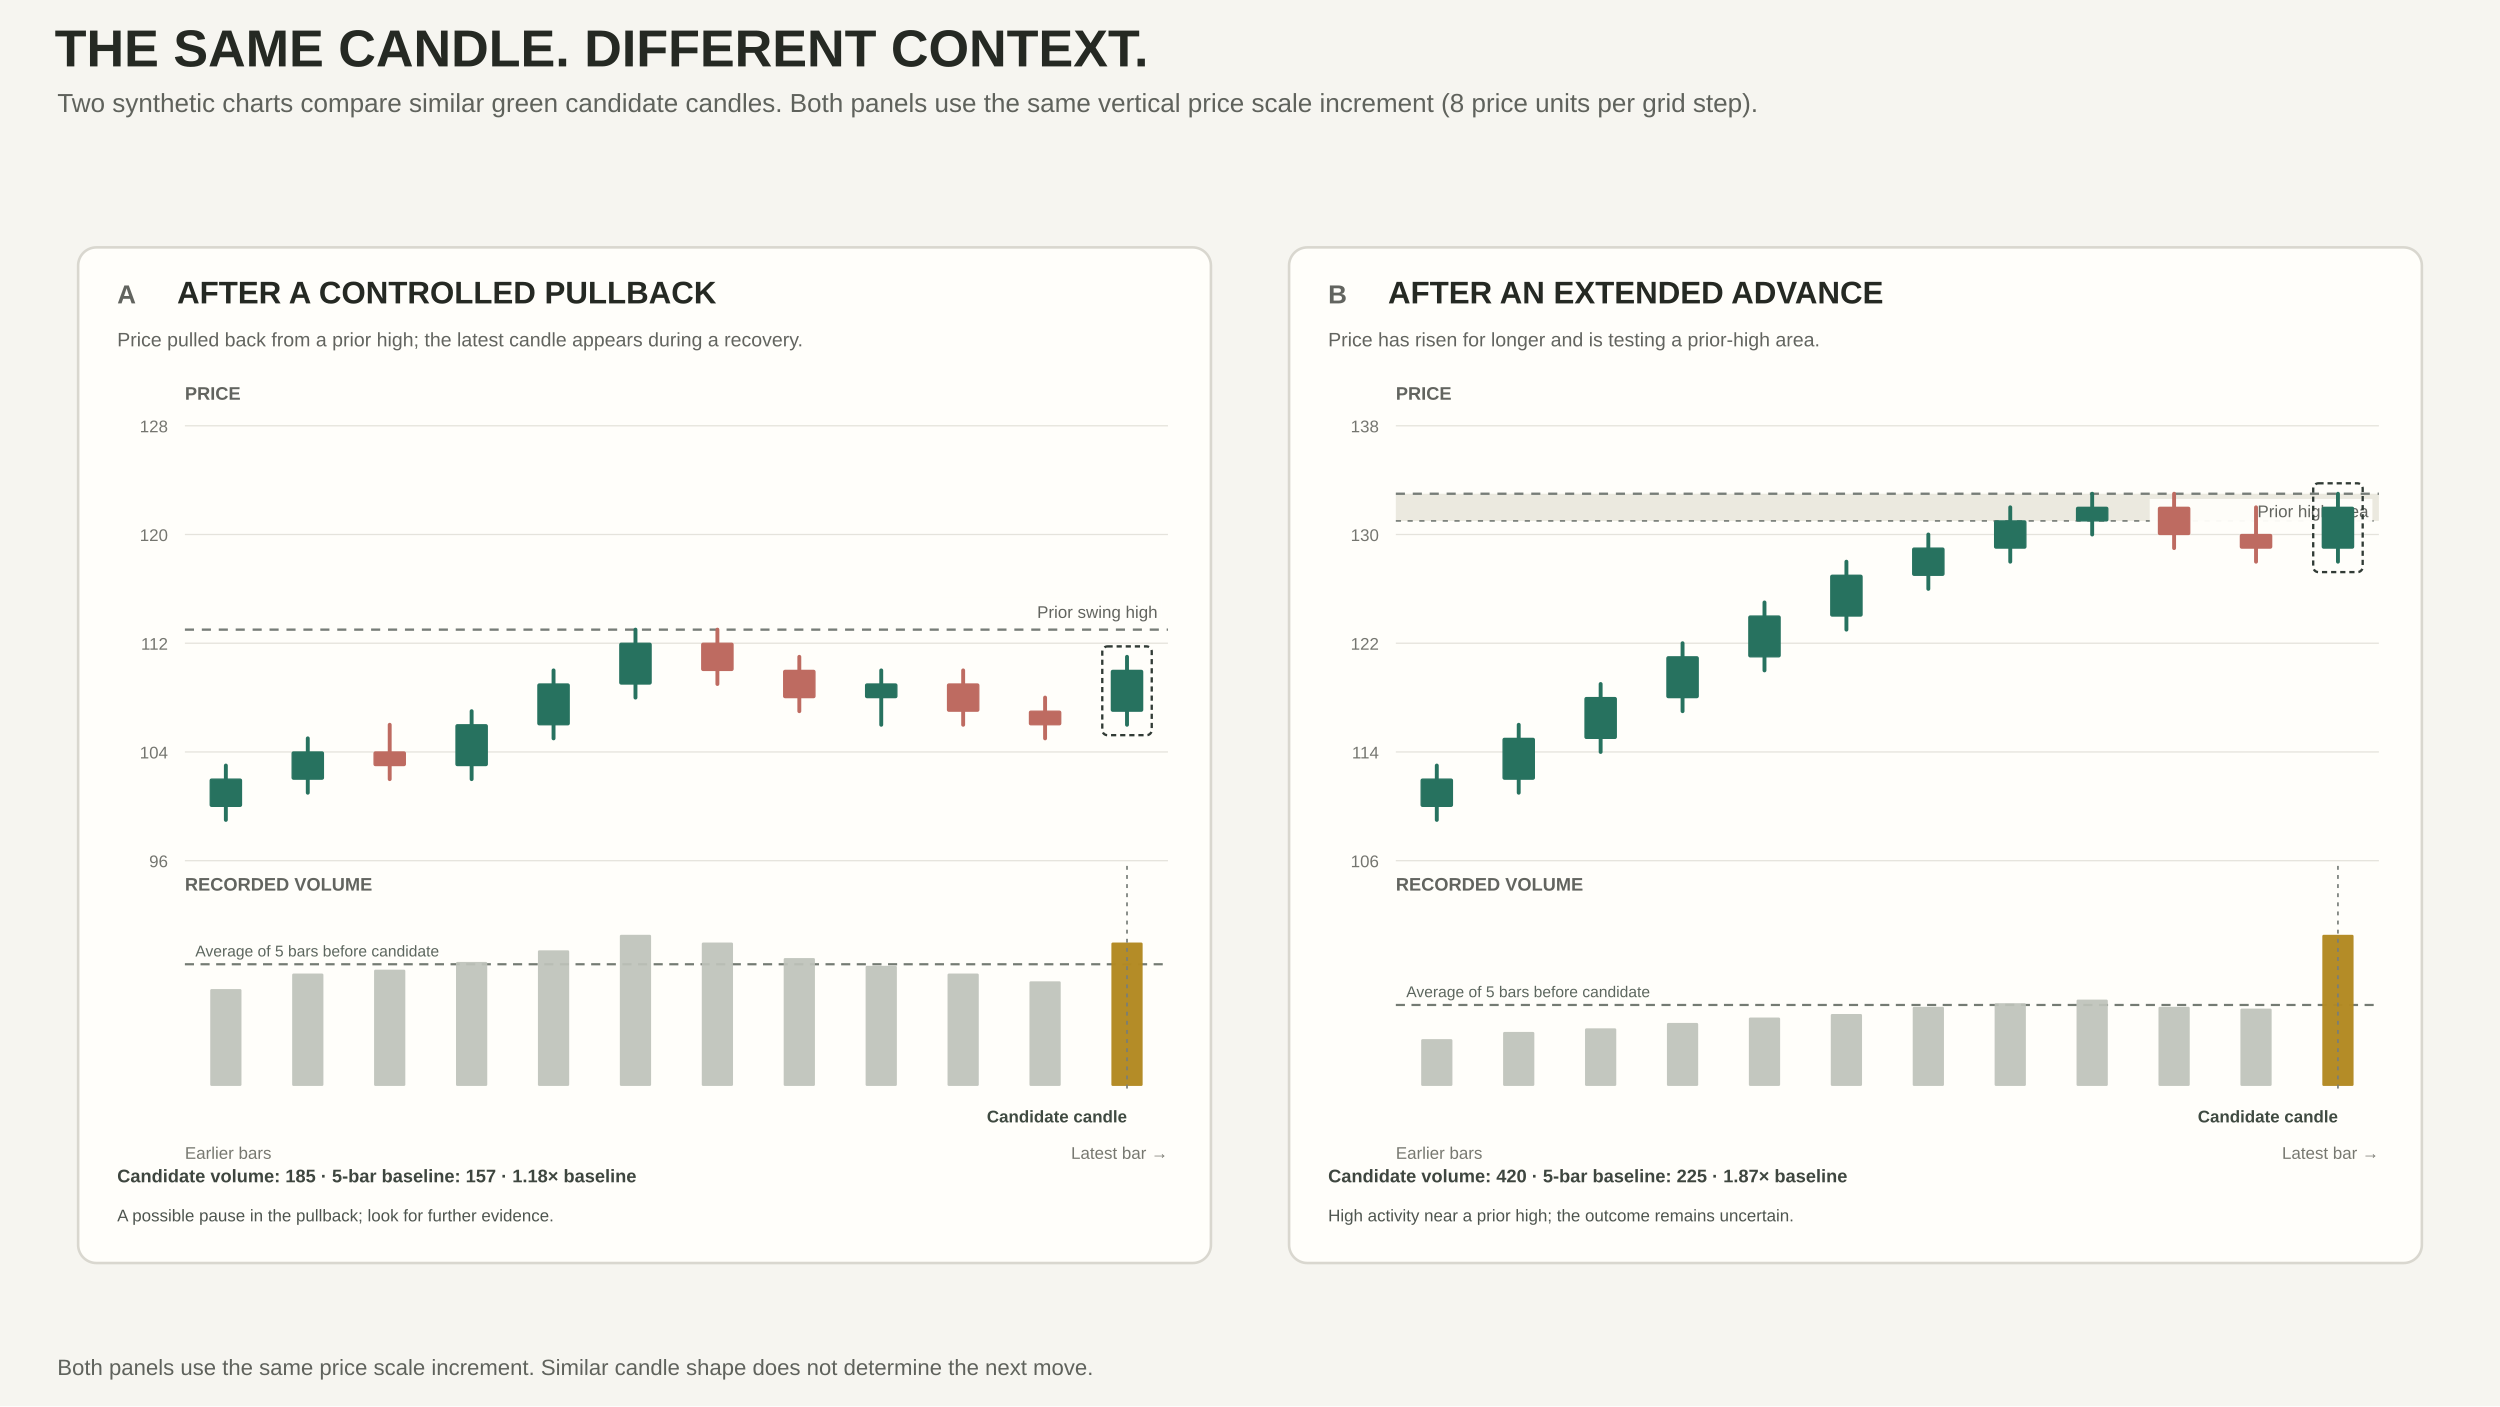
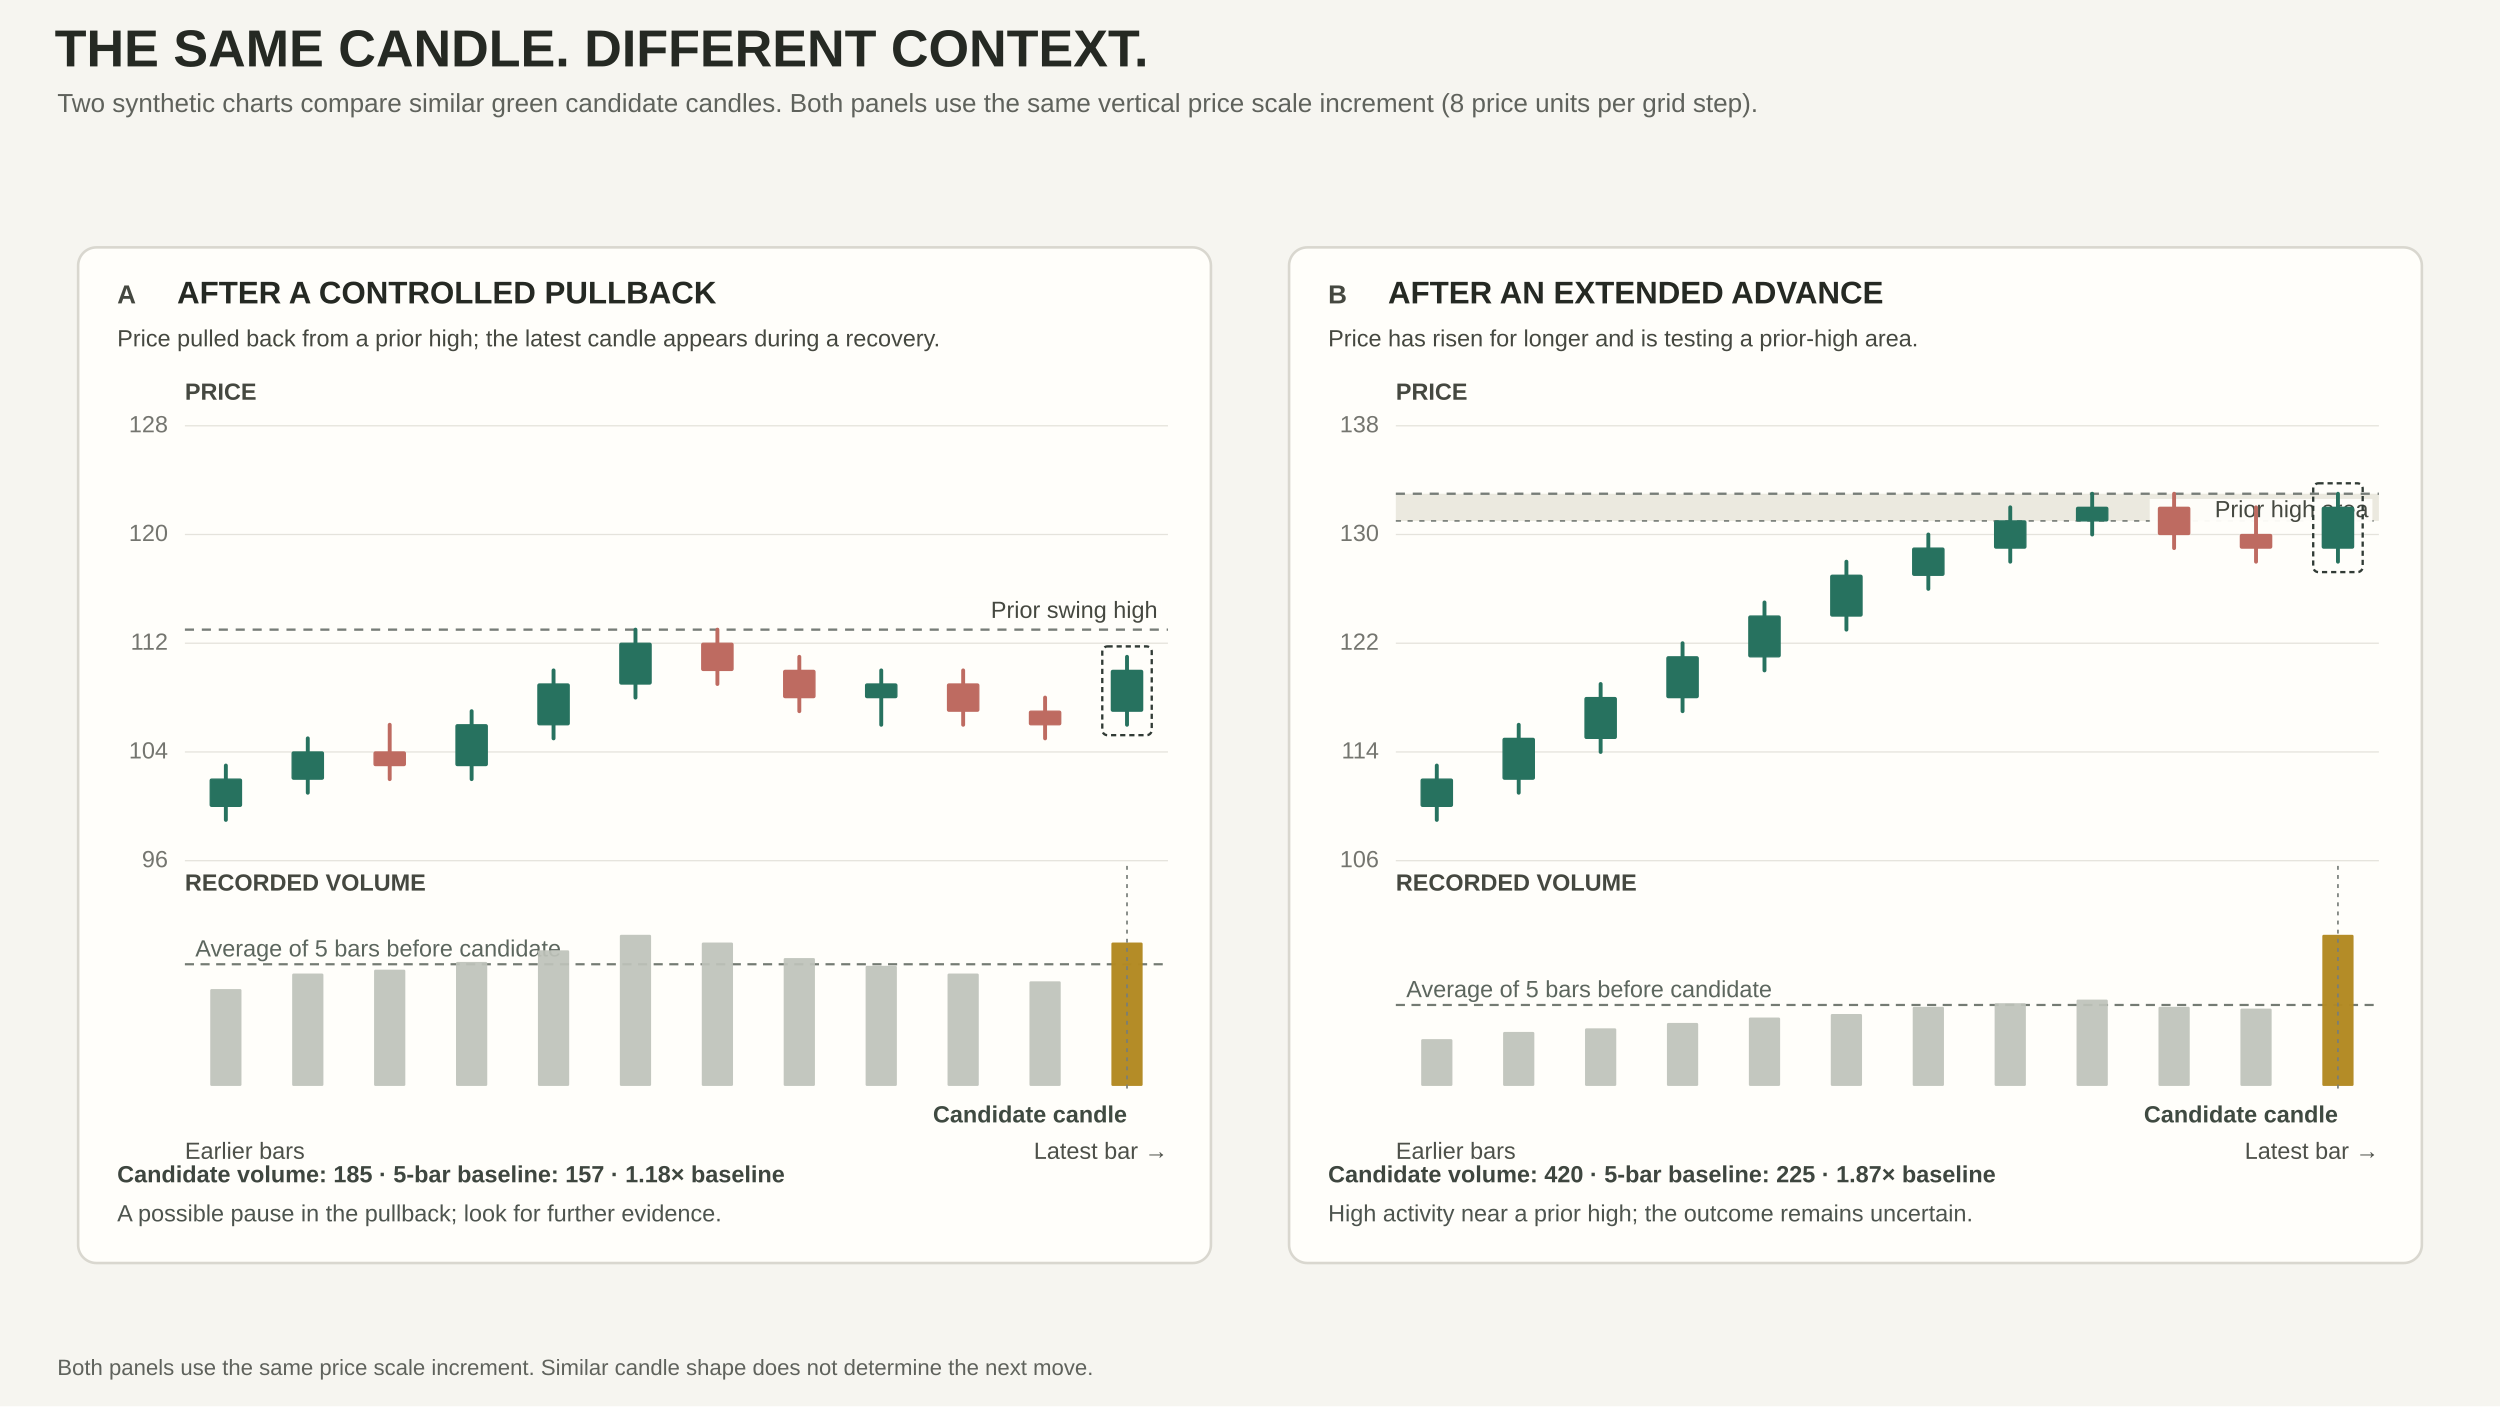
<svg xmlns="http://www.w3.org/2000/svg" width="1920" height="1080" viewBox="0 0 1920 1080" role="img" aria-labelledby="title desc">
  <rect width="1920" height="1080" fill="#f6f5f0" />
  <text x="42" y="51" font-family="Arial,Helvetica,sans-serif" font-size="40" font-weight="700" fill="#252923">THE SAME CANDLE. DIFFERENT CONTEXT.</text>
  <text x="44" y="86" font-family="Arial,Helvetica,sans-serif" font-size="20" fill="#5f625c">Two synthetic charts compare similar green candidate candles. Both panels use the same vertical price scale increment (8 price units per grid step).</text>
  <g class="panel">
    <rect x="60" y="190" width="870" height="780" rx="14" fill="#fffefa" stroke="#d9d7cf" stroke-width="2" />
-     <text x="90" y="233" font-family="Arial,Helvetica,sans-serif" font-size="20" font-weight="700" fill="#62645f">A</text>
+     <text x="90" y="233" font-family="Arial,Helvetica,sans-serif" font-size="20" font-weight="700" fill="#454840">A</text>
    <text x="136" y="233" font-family="Arial,Helvetica,sans-serif" font-size="24" font-weight="700" fill="#252923">AFTER A CONTROLLED PULLBACK</text>
-     <text x="90" y="266" font-family="Arial,Helvetica,sans-serif" font-size="15" fill="#62645f">Price pulled back from a prior high; the latest candle appears during a recovery.</text>
-     <text x="142" y="307" font-family="Arial,Helvetica,sans-serif" font-size="14" font-weight="700" fill="#62645f">PRICE</text>
+     <text x="90" y="266" font-family="Arial,Helvetica,sans-serif" font-size="18" fill="#454840">Price pulled back from a prior high; the latest candle appears during a recovery.</text>
+     <text x="142" y="307" font-family="Arial,Helvetica,sans-serif" font-size="18" font-weight="700" fill="#454840">PRICE</text>
    <line x1="142" y1="483.562" x2="897" y2="483.562" stroke="#777d78" stroke-width="1.8" stroke-dasharray="7 6" />
    <rect x="723" y="458.562" width="169" height="20" fill="#fffefa" opacity=".95" />
-     <text x="889" y="474.562" text-anchor="end" font-family="Arial,Helvetica,sans-serif" font-size="13" fill="#62645f">Prior swing high</text>
+     <text x="889" y="474.562" text-anchor="end" font-family="Arial,Helvetica,sans-serif" font-size="18" fill="#454840">Prior swing high</text>
    <line x1="142" y1="661" x2="897" y2="661" stroke="#e5e3dc" stroke-width="1" />
-     <text x="129" y="666" text-anchor="end" font-family="Arial,Helvetica,sans-serif" font-size="13" fill="#74756f">96</text>
+     <text x="129" y="666" text-anchor="end" font-family="Arial,Helvetica,sans-serif" font-size="18" fill="#74756f">96</text>
    <line x1="142" y1="577.5" x2="897" y2="577.5" stroke="#e5e3dc" stroke-width="1" />
-     <text x="129" y="582.5" text-anchor="end" font-family="Arial,Helvetica,sans-serif" font-size="13" fill="#74756f">104</text>
+     <text x="129" y="582.5" text-anchor="end" font-family="Arial,Helvetica,sans-serif" font-size="18" fill="#74756f">104</text>
    <line x1="142" y1="494" x2="897" y2="494" stroke="#e5e3dc" stroke-width="1" />
-     <text x="129" y="499" text-anchor="end" font-family="Arial,Helvetica,sans-serif" font-size="13" fill="#74756f">112</text>
+     <text x="129" y="499" text-anchor="end" font-family="Arial,Helvetica,sans-serif" font-size="18" fill="#74756f">112</text>
    <line x1="142" y1="410.5" x2="897" y2="410.5" stroke="#e5e3dc" stroke-width="1" />
-     <text x="129" y="415.5" text-anchor="end" font-family="Arial,Helvetica,sans-serif" font-size="13" fill="#74756f">120</text>
+     <text x="129" y="415.5" text-anchor="end" font-family="Arial,Helvetica,sans-serif" font-size="18" fill="#74756f">120</text>
    <line x1="142" y1="327" x2="897" y2="327" stroke="#e5e3dc" stroke-width="1" />
-     <text x="129" y="332" text-anchor="end" font-family="Arial,Helvetica,sans-serif" font-size="13" fill="#74756f">128</text>
+     <text x="129" y="332" text-anchor="end" font-family="Arial,Helvetica,sans-serif" font-size="18" fill="#74756f">128</text>
    <line x1="173.458" y1="587.938" x2="173.458" y2="629.688" stroke="#27725f" stroke-width="3" stroke-linecap="round" />
    <rect x="161.458" y="598.375" width="24" height="20.875" rx="1" fill="#27725f" stroke="#27725f" stroke-width="1" />
    <line x1="236.375" y1="567.062" x2="236.375" y2="608.812" stroke="#27725f" stroke-width="3" stroke-linecap="round" />
    <rect x="224.375" y="577.5" width="24" height="20.875" rx="1" fill="#27725f" stroke="#27725f" stroke-width="1" />
    <line x1="299.292" y1="556.625" x2="299.292" y2="598.375" stroke="#be6b61" stroke-width="3" stroke-linecap="round" />
    <rect x="287.292" y="577.5" width="24" height="10.438" rx="1" fill="#be6b61" stroke="#be6b61" stroke-width="1" />
    <line x1="362.208" y1="546.188" x2="362.208" y2="598.375" stroke="#27725f" stroke-width="3" stroke-linecap="round" />
    <rect x="350.208" y="556.625" width="24" height="31.312" rx="1" fill="#27725f" stroke="#27725f" stroke-width="1" />
    <line x1="425.125" y1="514.875" x2="425.125" y2="567.062" stroke="#27725f" stroke-width="3" stroke-linecap="round" />
    <rect x="413.125" y="525.312" width="24" height="31.312" rx="1" fill="#27725f" stroke="#27725f" stroke-width="1" />
    <line x1="488.042" y1="483.562" x2="488.042" y2="535.75" stroke="#27725f" stroke-width="3" stroke-linecap="round" />
    <rect x="476.042" y="494" width="24" height="31.312" rx="1" fill="#27725f" stroke="#27725f" stroke-width="1" />
    <line x1="550.958" y1="483.562" x2="550.958" y2="525.312" stroke="#be6b61" stroke-width="3" stroke-linecap="round" />
    <rect x="538.958" y="494" width="24" height="20.875" rx="1" fill="#be6b61" stroke="#be6b61" stroke-width="1" />
    <line x1="613.875" y1="504.438" x2="613.875" y2="546.188" stroke="#be6b61" stroke-width="3" stroke-linecap="round" />
    <rect x="601.875" y="514.875" width="24" height="20.875" rx="1" fill="#be6b61" stroke="#be6b61" stroke-width="1" />
    <line x1="676.792" y1="514.875" x2="676.792" y2="556.625" stroke="#27725f" stroke-width="3" stroke-linecap="round" />
    <rect x="664.792" y="525.312" width="24" height="10.438" rx="1" fill="#27725f" stroke="#27725f" stroke-width="1" />
    <line x1="739.708" y1="514.875" x2="739.708" y2="556.625" stroke="#be6b61" stroke-width="3" stroke-linecap="round" />
    <rect x="727.708" y="525.312" width="24" height="20.875" rx="1" fill="#be6b61" stroke="#be6b61" stroke-width="1" />
    <line x1="802.625" y1="535.75" x2="802.625" y2="567.062" stroke="#be6b61" stroke-width="3" stroke-linecap="round" />
    <rect x="790.625" y="546.188" width="24" height="10.438" rx="1" fill="#be6b61" stroke="#be6b61" stroke-width="1" />
    <rect x="846.542" y="496.438" width="38" height="68.188" rx="4" fill="none" stroke="#313b35" stroke-width="1.8" stroke-dasharray="4 3" />
    <line x1="865.542" y1="504.438" x2="865.542" y2="556.625" stroke="#27725f" stroke-width="3" stroke-linecap="round" />
    <rect x="853.542" y="514.875" width="24" height="31.312" rx="1" fill="#27725f" stroke="#27725f" stroke-width="1" />
-     <text x="142" y="684" font-family="Arial,Helvetica,sans-serif" font-size="14" font-weight="700" fill="#62645f">RECORDED VOLUME</text>
+     <text x="142" y="684" font-family="Arial,Helvetica,sans-serif" font-size="18" font-weight="700" fill="#454840">RECORDED VOLUME</text>
    <line x1="142" y1="740.548" x2="897" y2="740.548" stroke="#747b73" stroke-width="1.7" stroke-dasharray="7 5" />
    <rect x="147" y="722.548" width="230" height="16" fill="#fffefa" opacity=".98" />
-     <text x="150" y="734.548" font-family="Arial,Helvetica,sans-serif" font-size="12" fill="#5c665e">Average of 5 bars before candidate</text>
+     <text x="150" y="734.548" font-family="Arial,Helvetica,sans-serif" font-size="18" fill="#5c665e">Average of 5 bars before candidate</text>
    <rect x="161.458" y="759.595" width="24" height="74.405" rx="1" fill="#bec2ba" opacity=".92" />
    <rect x="224.375" y="747.69" width="24" height="86.31" rx="1" fill="#bec2ba" opacity=".92" />
    <rect x="287.292" y="744.714" width="24" height="89.286" rx="1" fill="#bec2ba" opacity=".92" />
    <rect x="350.208" y="738.762" width="24" height="95.238" rx="1" fill="#bec2ba" opacity=".92" />
    <rect x="413.125" y="729.833" width="24" height="104.167" rx="1" fill="#bec2ba" opacity=".92" />
    <rect x="476.042" y="717.929" width="24" height="116.071" rx="1" fill="#bec2ba" opacity=".92" />
    <rect x="538.958" y="723.881" width="24" height="110.119" rx="1" fill="#bec2ba" opacity=".92" />
    <rect x="601.875" y="735.786" width="24" height="98.214" rx="1" fill="#bec2ba" opacity=".92" />
    <rect x="664.792" y="741.738" width="24" height="92.262" rx="1" fill="#bec2ba" opacity=".92" />
    <rect x="727.708" y="747.69" width="24" height="86.31" rx="1" fill="#bec2ba" opacity=".92" />
    <rect x="790.625" y="753.643" width="24" height="80.357" rx="1" fill="#bec2ba" opacity=".92" />
    <rect x="853.542" y="723.881" width="24" height="110.119" rx="1" fill="#b28a23" opacity=".98" />
    <line x1="865.542" y1="665" x2="865.542" y2="838" stroke="#777d78" stroke-width="1.3" stroke-dasharray="3 4" />
-     <text x="865.542" y="862" text-anchor="end" font-family="Arial,Helvetica,sans-serif" font-size="13" font-weight="700" fill="#3f4a41">Candidate candle</text>
-     <text x="142" y="890" font-family="Arial,Helvetica,sans-serif" font-size="13" fill="#777870">Earlier bars</text>
-     <text x="897" y="890" text-anchor="end" font-family="Arial,Helvetica,sans-serif" font-size="13" fill="#777870">Latest bar →</text>
-     <text x="90" y="908" font-family="Arial,Helvetica,sans-serif" font-size="14" font-weight="700" fill="#3e463f">Candidate volume: 185   ·   5-bar baseline: 157   ·   1.18× baseline</text>
-     <text x="90" y="938" font-family="Arial,Helvetica,sans-serif" font-size="13" fill="#4d544e">A possible pause in the pullback; look for further evidence.</text>
+     <text x="865.542" y="862" text-anchor="end" font-family="Arial,Helvetica,sans-serif" font-size="18" font-weight="700" fill="#3f4a41">Candidate candle</text>
+     <text x="142" y="890" font-family="Arial,Helvetica,sans-serif" font-size="18" fill="#4d5049">Earlier bars</text>
+     <text x="897" y="890" text-anchor="end" font-family="Arial,Helvetica,sans-serif" font-size="18" fill="#4d5049">Latest bar →</text>
+     <text x="90" y="908" font-family="Arial,Helvetica,sans-serif" font-size="18" font-weight="700" fill="#3e463f">Candidate volume: 185   ·   5-bar baseline: 157   ·   1.18× baseline</text>
+     <text x="90" y="938" font-family="Arial,Helvetica,sans-serif" font-size="18" fill="#4d544e">A possible pause in the pullback; look for further evidence.</text>
  </g>
  <g class="panel">
    <rect x="990" y="190" width="870" height="780" rx="14" fill="#fffefa" stroke="#d9d7cf" stroke-width="2" />
-     <text x="1020" y="233" font-family="Arial,Helvetica,sans-serif" font-size="20" font-weight="700" fill="#62645f">B</text>
+     <text x="1020" y="233" font-family="Arial,Helvetica,sans-serif" font-size="20" font-weight="700" fill="#454840">B</text>
    <text x="1066" y="233" font-family="Arial,Helvetica,sans-serif" font-size="24" font-weight="700" fill="#252923">AFTER AN EXTENDED ADVANCE</text>
-     <text x="1020" y="266" font-family="Arial,Helvetica,sans-serif" font-size="15" fill="#62645f">Price has risen for longer and is testing a prior-high area.</text>
-     <text x="1072" y="307" font-family="Arial,Helvetica,sans-serif" font-size="14" font-weight="700" fill="#62645f">PRICE</text>
+     <text x="1020" y="266" font-family="Arial,Helvetica,sans-serif" font-size="18" fill="#454840">Price has risen for longer and is testing a prior-high area.</text>
+     <text x="1072" y="307" font-family="Arial,Helvetica,sans-serif" font-size="18" font-weight="700" fill="#454840">PRICE</text>
    <rect x="1072" y="379.188" width="755" height="20.875" fill="#e9e7dc" opacity=".9" />
    <line x1="1072" y1="379.188" x2="1827" y2="379.188" stroke="#777d78" stroke-width="1.8" stroke-dasharray="7 6" />
    <line x1="1072" y1="400.062" x2="1827" y2="400.062" stroke="#777d78" stroke-width="1.3" stroke-dasharray="4 5" />
    <rect x="1651" y="383.188" width="171" height="20" fill="#fffefa" opacity=".96" />
-     <text x="1819" y="397.188" text-anchor="end" font-family="Arial,Helvetica,sans-serif" font-size="13" fill="#62645f">Prior high area</text>
+     <text x="1819" y="397.188" text-anchor="end" font-family="Arial,Helvetica,sans-serif" font-size="18" fill="#454840">Prior high area</text>
    <line x1="1072" y1="661" x2="1827" y2="661" stroke="#e5e3dc" stroke-width="1" />
-     <text x="1059" y="666" text-anchor="end" font-family="Arial,Helvetica,sans-serif" font-size="13" fill="#74756f">106</text>
+     <text x="1059" y="666" text-anchor="end" font-family="Arial,Helvetica,sans-serif" font-size="18" fill="#74756f">106</text>
    <line x1="1072" y1="577.5" x2="1827" y2="577.5" stroke="#e5e3dc" stroke-width="1" />
-     <text x="1059" y="582.5" text-anchor="end" font-family="Arial,Helvetica,sans-serif" font-size="13" fill="#74756f">114</text>
+     <text x="1059" y="582.5" text-anchor="end" font-family="Arial,Helvetica,sans-serif" font-size="18" fill="#74756f">114</text>
    <line x1="1072" y1="494" x2="1827" y2="494" stroke="#e5e3dc" stroke-width="1" />
-     <text x="1059" y="499" text-anchor="end" font-family="Arial,Helvetica,sans-serif" font-size="13" fill="#74756f">122</text>
+     <text x="1059" y="499" text-anchor="end" font-family="Arial,Helvetica,sans-serif" font-size="18" fill="#74756f">122</text>
    <line x1="1072" y1="410.5" x2="1827" y2="410.5" stroke="#e5e3dc" stroke-width="1" />
-     <text x="1059" y="415.5" text-anchor="end" font-family="Arial,Helvetica,sans-serif" font-size="13" fill="#74756f">130</text>
+     <text x="1059" y="415.5" text-anchor="end" font-family="Arial,Helvetica,sans-serif" font-size="18" fill="#74756f">130</text>
    <line x1="1072" y1="327" x2="1827" y2="327" stroke="#e5e3dc" stroke-width="1" />
-     <text x="1059" y="332" text-anchor="end" font-family="Arial,Helvetica,sans-serif" font-size="13" fill="#74756f">138</text>
+     <text x="1059" y="332" text-anchor="end" font-family="Arial,Helvetica,sans-serif" font-size="18" fill="#74756f">138</text>
    <line x1="1103.458" y1="587.938" x2="1103.458" y2="629.688" stroke="#27725f" stroke-width="3" stroke-linecap="round" />
    <rect x="1091.458" y="598.375" width="24" height="20.875" rx="1" fill="#27725f" stroke="#27725f" stroke-width="1" />
    <line x1="1166.375" y1="556.625" x2="1166.375" y2="608.812" stroke="#27725f" stroke-width="3" stroke-linecap="round" />
    <rect x="1154.375" y="567.062" width="24" height="31.312" rx="1" fill="#27725f" stroke="#27725f" stroke-width="1" />
    <line x1="1229.292" y1="525.312" x2="1229.292" y2="577.5" stroke="#27725f" stroke-width="3" stroke-linecap="round" />
    <rect x="1217.292" y="535.75" width="24" height="31.312" rx="1" fill="#27725f" stroke="#27725f" stroke-width="1" />
    <line x1="1292.208" y1="494" x2="1292.208" y2="546.188" stroke="#27725f" stroke-width="3" stroke-linecap="round" />
    <rect x="1280.208" y="504.438" width="24" height="31.312" rx="1" fill="#27725f" stroke="#27725f" stroke-width="1" />
    <line x1="1355.125" y1="462.688" x2="1355.125" y2="514.875" stroke="#27725f" stroke-width="3" stroke-linecap="round" />
    <rect x="1343.125" y="473.125" width="24" height="31.312" rx="1" fill="#27725f" stroke="#27725f" stroke-width="1" />
    <line x1="1418.042" y1="431.375" x2="1418.042" y2="483.562" stroke="#27725f" stroke-width="3" stroke-linecap="round" />
    <rect x="1406.042" y="441.812" width="24" height="31.312" rx="1" fill="#27725f" stroke="#27725f" stroke-width="1" />
    <line x1="1480.958" y1="410.5" x2="1480.958" y2="452.25" stroke="#27725f" stroke-width="3" stroke-linecap="round" />
    <rect x="1468.958" y="420.938" width="24" height="20.875" rx="1" fill="#27725f" stroke="#27725f" stroke-width="1" />
    <line x1="1543.875" y1="389.625" x2="1543.875" y2="431.375" stroke="#27725f" stroke-width="3" stroke-linecap="round" />
    <rect x="1531.875" y="400.062" width="24" height="20.875" rx="1" fill="#27725f" stroke="#27725f" stroke-width="1" />
    <line x1="1606.792" y1="379.188" x2="1606.792" y2="410.5" stroke="#27725f" stroke-width="3" stroke-linecap="round" />
    <rect x="1594.792" y="389.625" width="24" height="10.438" rx="1" fill="#27725f" stroke="#27725f" stroke-width="1" />
    <line x1="1669.708" y1="379.188" x2="1669.708" y2="420.938" stroke="#be6b61" stroke-width="3" stroke-linecap="round" />
    <rect x="1657.708" y="389.625" width="24" height="20.875" rx="1" fill="#be6b61" stroke="#be6b61" stroke-width="1" />
    <line x1="1732.625" y1="389.625" x2="1732.625" y2="431.375" stroke="#be6b61" stroke-width="3" stroke-linecap="round" />
    <rect x="1720.625" y="410.5" width="24" height="10.438" rx="1" fill="#be6b61" stroke="#be6b61" stroke-width="1" />
    <rect x="1776.542" y="371.188" width="38" height="68.188" rx="4" fill="none" stroke="#313b35" stroke-width="1.8" stroke-dasharray="4 3" />
    <line x1="1795.542" y1="379.188" x2="1795.542" y2="431.375" stroke="#27725f" stroke-width="3" stroke-linecap="round" />
    <rect x="1783.542" y="389.625" width="24" height="31.312" rx="1" fill="#27725f" stroke="#27725f" stroke-width="1" />
-     <text x="1072" y="684" font-family="Arial,Helvetica,sans-serif" font-size="14" font-weight="700" fill="#62645f">RECORDED VOLUME</text>
+     <text x="1072" y="684" font-family="Arial,Helvetica,sans-serif" font-size="18" font-weight="700" fill="#454840">RECORDED VOLUME</text>
    <line x1="1072" y1="771.819" x2="1827" y2="771.819" stroke="#747b73" stroke-width="1.7" stroke-dasharray="7 5" />
    <rect x="1077" y="753.819" width="230" height="16" fill="#fffefa" opacity=".98" />
-     <text x="1080" y="765.819" font-family="Arial,Helvetica,sans-serif" font-size="12" fill="#5c665e">Average of 5 bars before candidate</text>
+     <text x="1080" y="765.819" font-family="Arial,Helvetica,sans-serif" font-size="18" fill="#5c665e">Average of 5 bars before candidate</text>
    <rect x="1091.458" y="798.073" width="24" height="35.927" rx="1" fill="#bec2ba" opacity=".92" />
    <rect x="1154.375" y="792.546" width="24" height="41.454" rx="1" fill="#bec2ba" opacity=".92" />
    <rect x="1217.292" y="789.782" width="24" height="44.218" rx="1" fill="#bec2ba" opacity=".92" />
    <rect x="1280.208" y="785.637" width="24" height="48.363" rx="1" fill="#bec2ba" opacity=".92" />
    <rect x="1343.125" y="781.491" width="24" height="52.509" rx="1" fill="#bec2ba" opacity=".92" />
    <rect x="1406.042" y="778.728" width="24" height="55.272" rx="1" fill="#bec2ba" opacity=".92" />
    <rect x="1468.958" y="773.201" width="24" height="60.799" rx="1" fill="#bec2ba" opacity=".92" />
    <rect x="1531.875" y="770.437" width="24" height="63.563" rx="1" fill="#bec2ba" opacity=".92" />
    <rect x="1594.792" y="767.673" width="24" height="66.327" rx="1" fill="#bec2ba" opacity=".92" />
    <rect x="1657.708" y="773.201" width="24" height="60.799" rx="1" fill="#bec2ba" opacity=".92" />
    <rect x="1720.625" y="774.582" width="24" height="59.418" rx="1" fill="#bec2ba" opacity=".92" />
    <rect x="1783.542" y="717.929" width="24" height="116.071" rx="1" fill="#b28a23" opacity=".98" />
    <line x1="1795.542" y1="665" x2="1795.542" y2="838" stroke="#777d78" stroke-width="1.3" stroke-dasharray="3 4" />
-     <text x="1795.542" y="862" text-anchor="end" font-family="Arial,Helvetica,sans-serif" font-size="13" font-weight="700" fill="#3f4a41">Candidate candle</text>
-     <text x="1072" y="890" font-family="Arial,Helvetica,sans-serif" font-size="13" fill="#777870">Earlier bars</text>
-     <text x="1827" y="890" text-anchor="end" font-family="Arial,Helvetica,sans-serif" font-size="13" fill="#777870">Latest bar →</text>
-     <text x="1020" y="908" font-family="Arial,Helvetica,sans-serif" font-size="14" font-weight="700" fill="#3e463f">Candidate volume: 420   ·   5-bar baseline: 225   ·   1.87× baseline</text>
-     <text x="1020" y="938" font-family="Arial,Helvetica,sans-serif" font-size="13" fill="#4d544e">High activity near a prior high; the outcome remains uncertain.</text>
+     <text x="1795.542" y="862" text-anchor="end" font-family="Arial,Helvetica,sans-serif" font-size="18" font-weight="700" fill="#3f4a41">Candidate candle</text>
+     <text x="1072" y="890" font-family="Arial,Helvetica,sans-serif" font-size="18" fill="#4d5049">Earlier bars</text>
+     <text x="1827" y="890" text-anchor="end" font-family="Arial,Helvetica,sans-serif" font-size="18" fill="#4d5049">Latest bar →</text>
+     <text x="1020" y="908" font-family="Arial,Helvetica,sans-serif" font-size="18" font-weight="700" fill="#3e463f">Candidate volume: 420   ·   5-bar baseline: 225   ·   1.87× baseline</text>
+     <text x="1020" y="938" font-family="Arial,Helvetica,sans-serif" font-size="18" fill="#4d544e">High activity near a prior high; the outcome remains uncertain.</text>
  </g>
  <text x="44" y="1056" font-family="Arial,Helvetica,sans-serif" font-size="17" fill="#5f625c">Both panels use the same price scale increment. Similar candle shape does not determine the next move.</text>
</svg>
